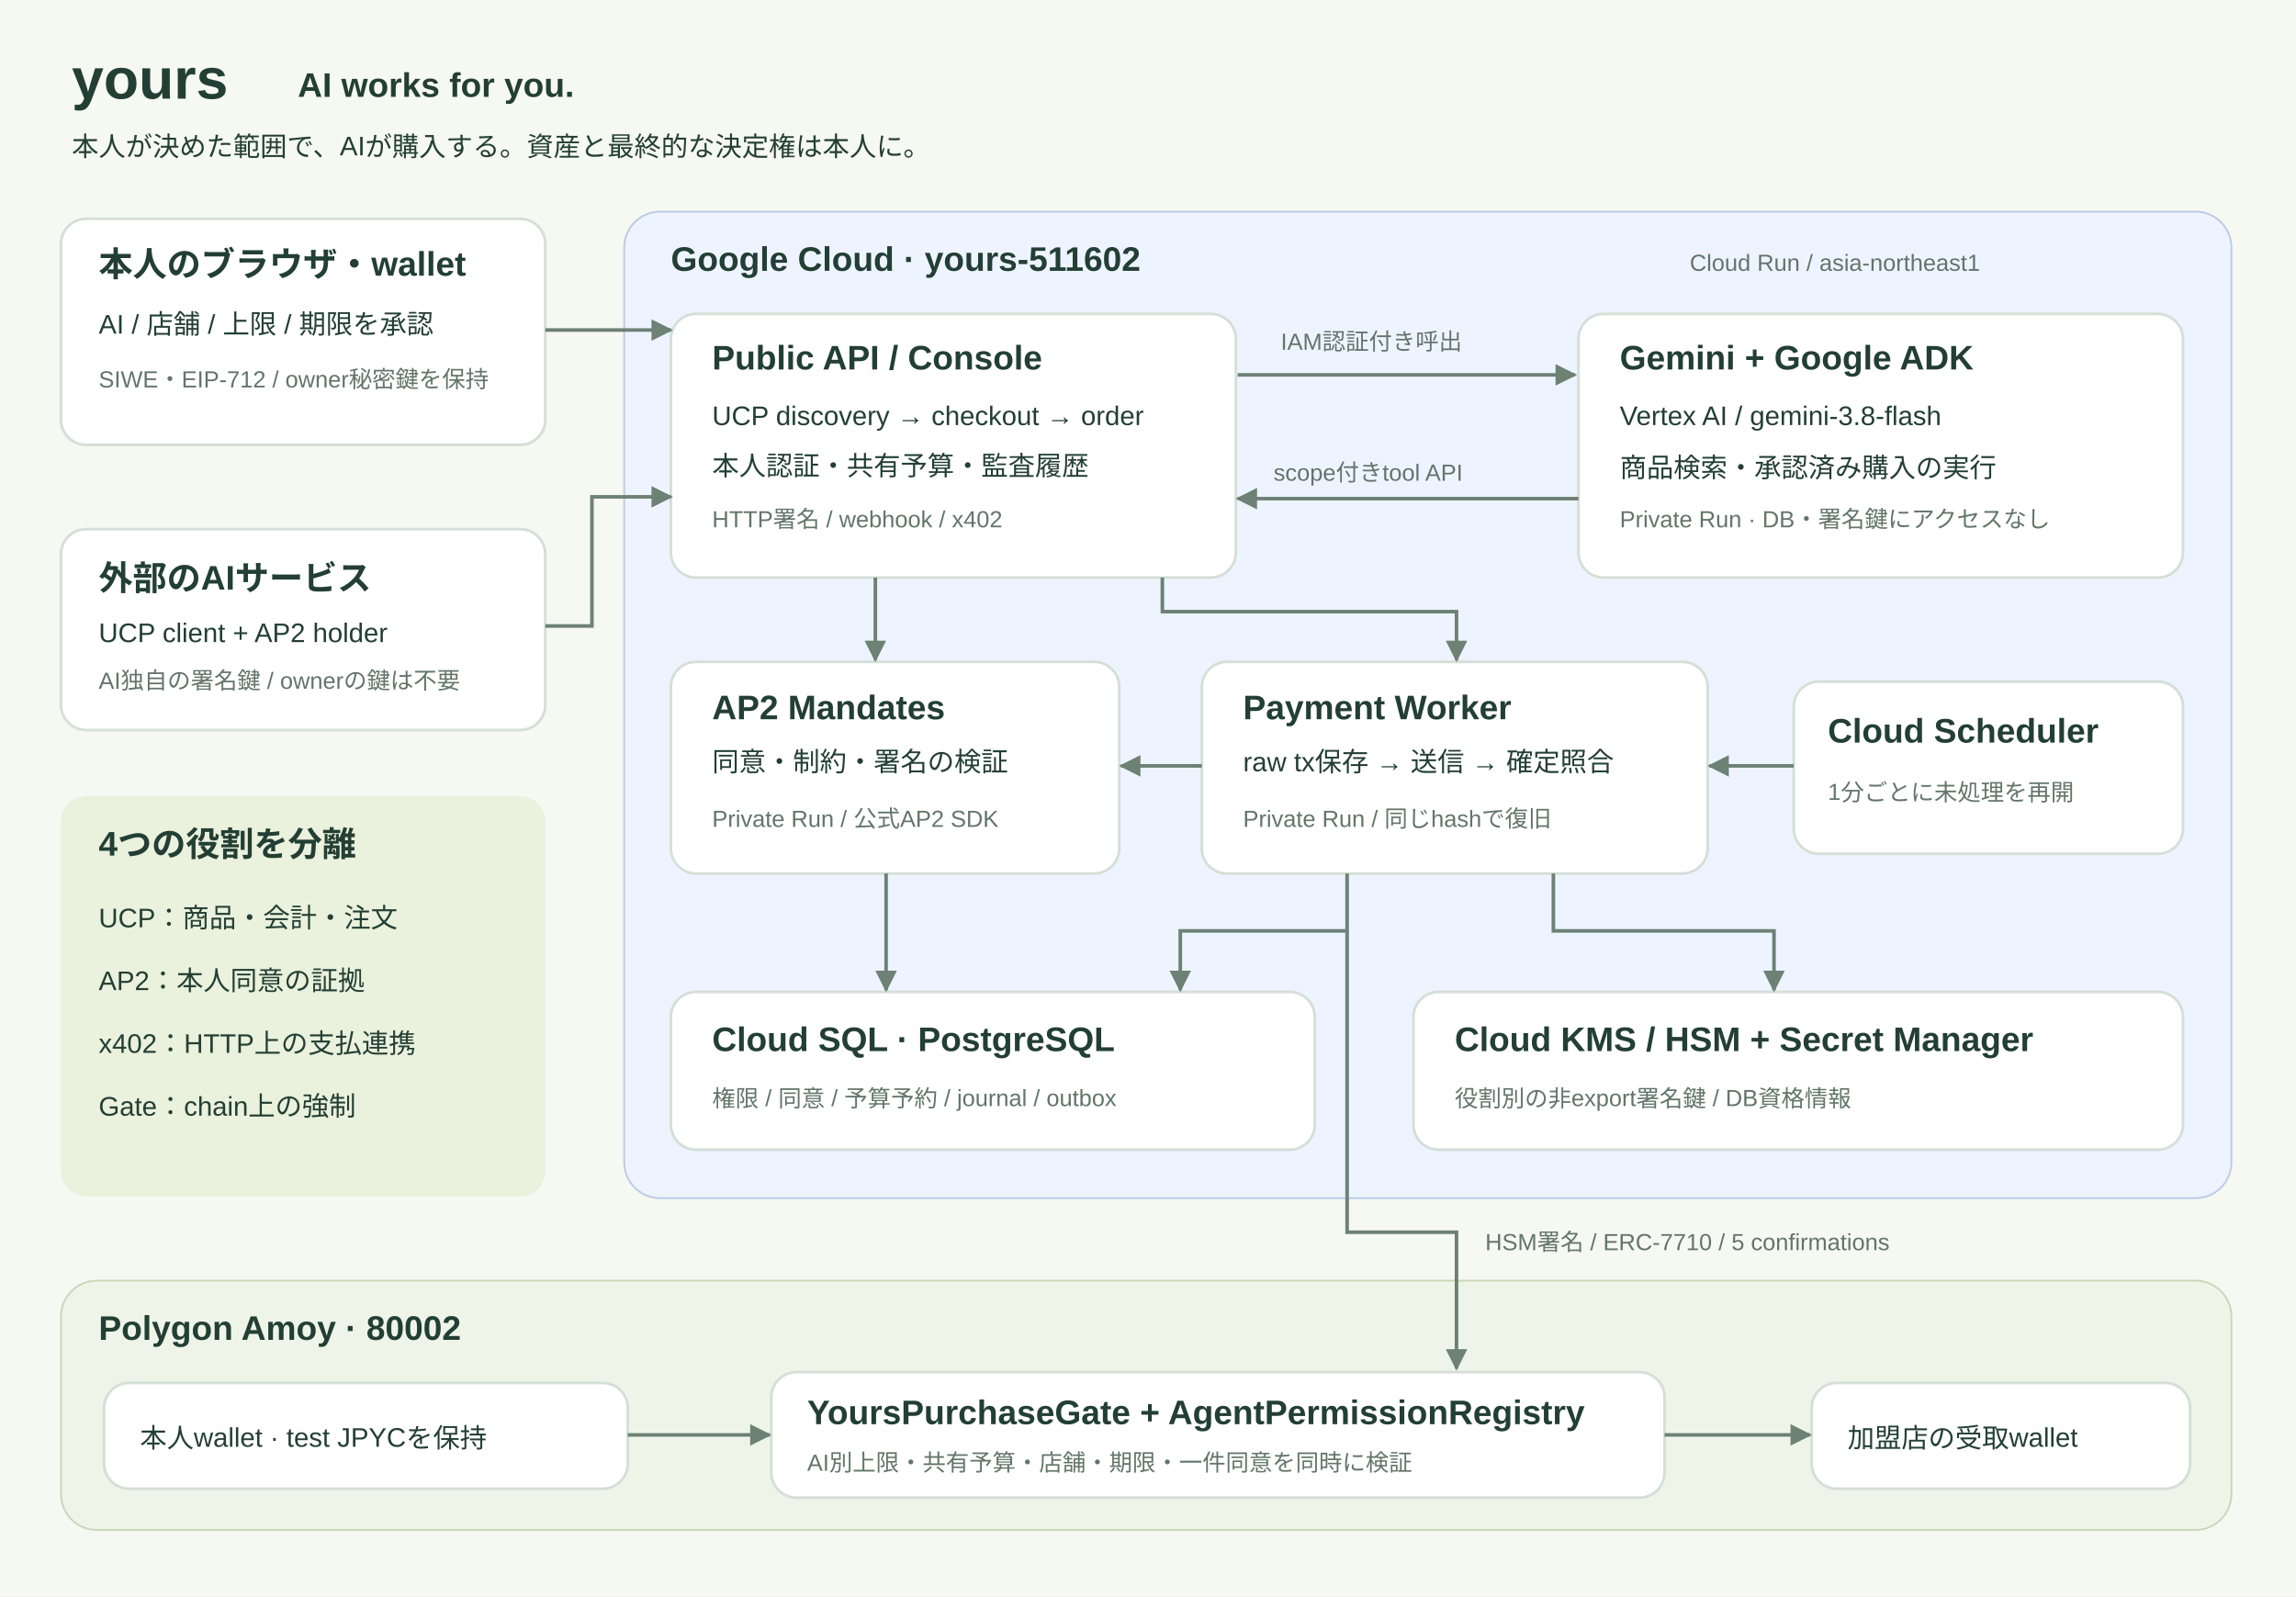
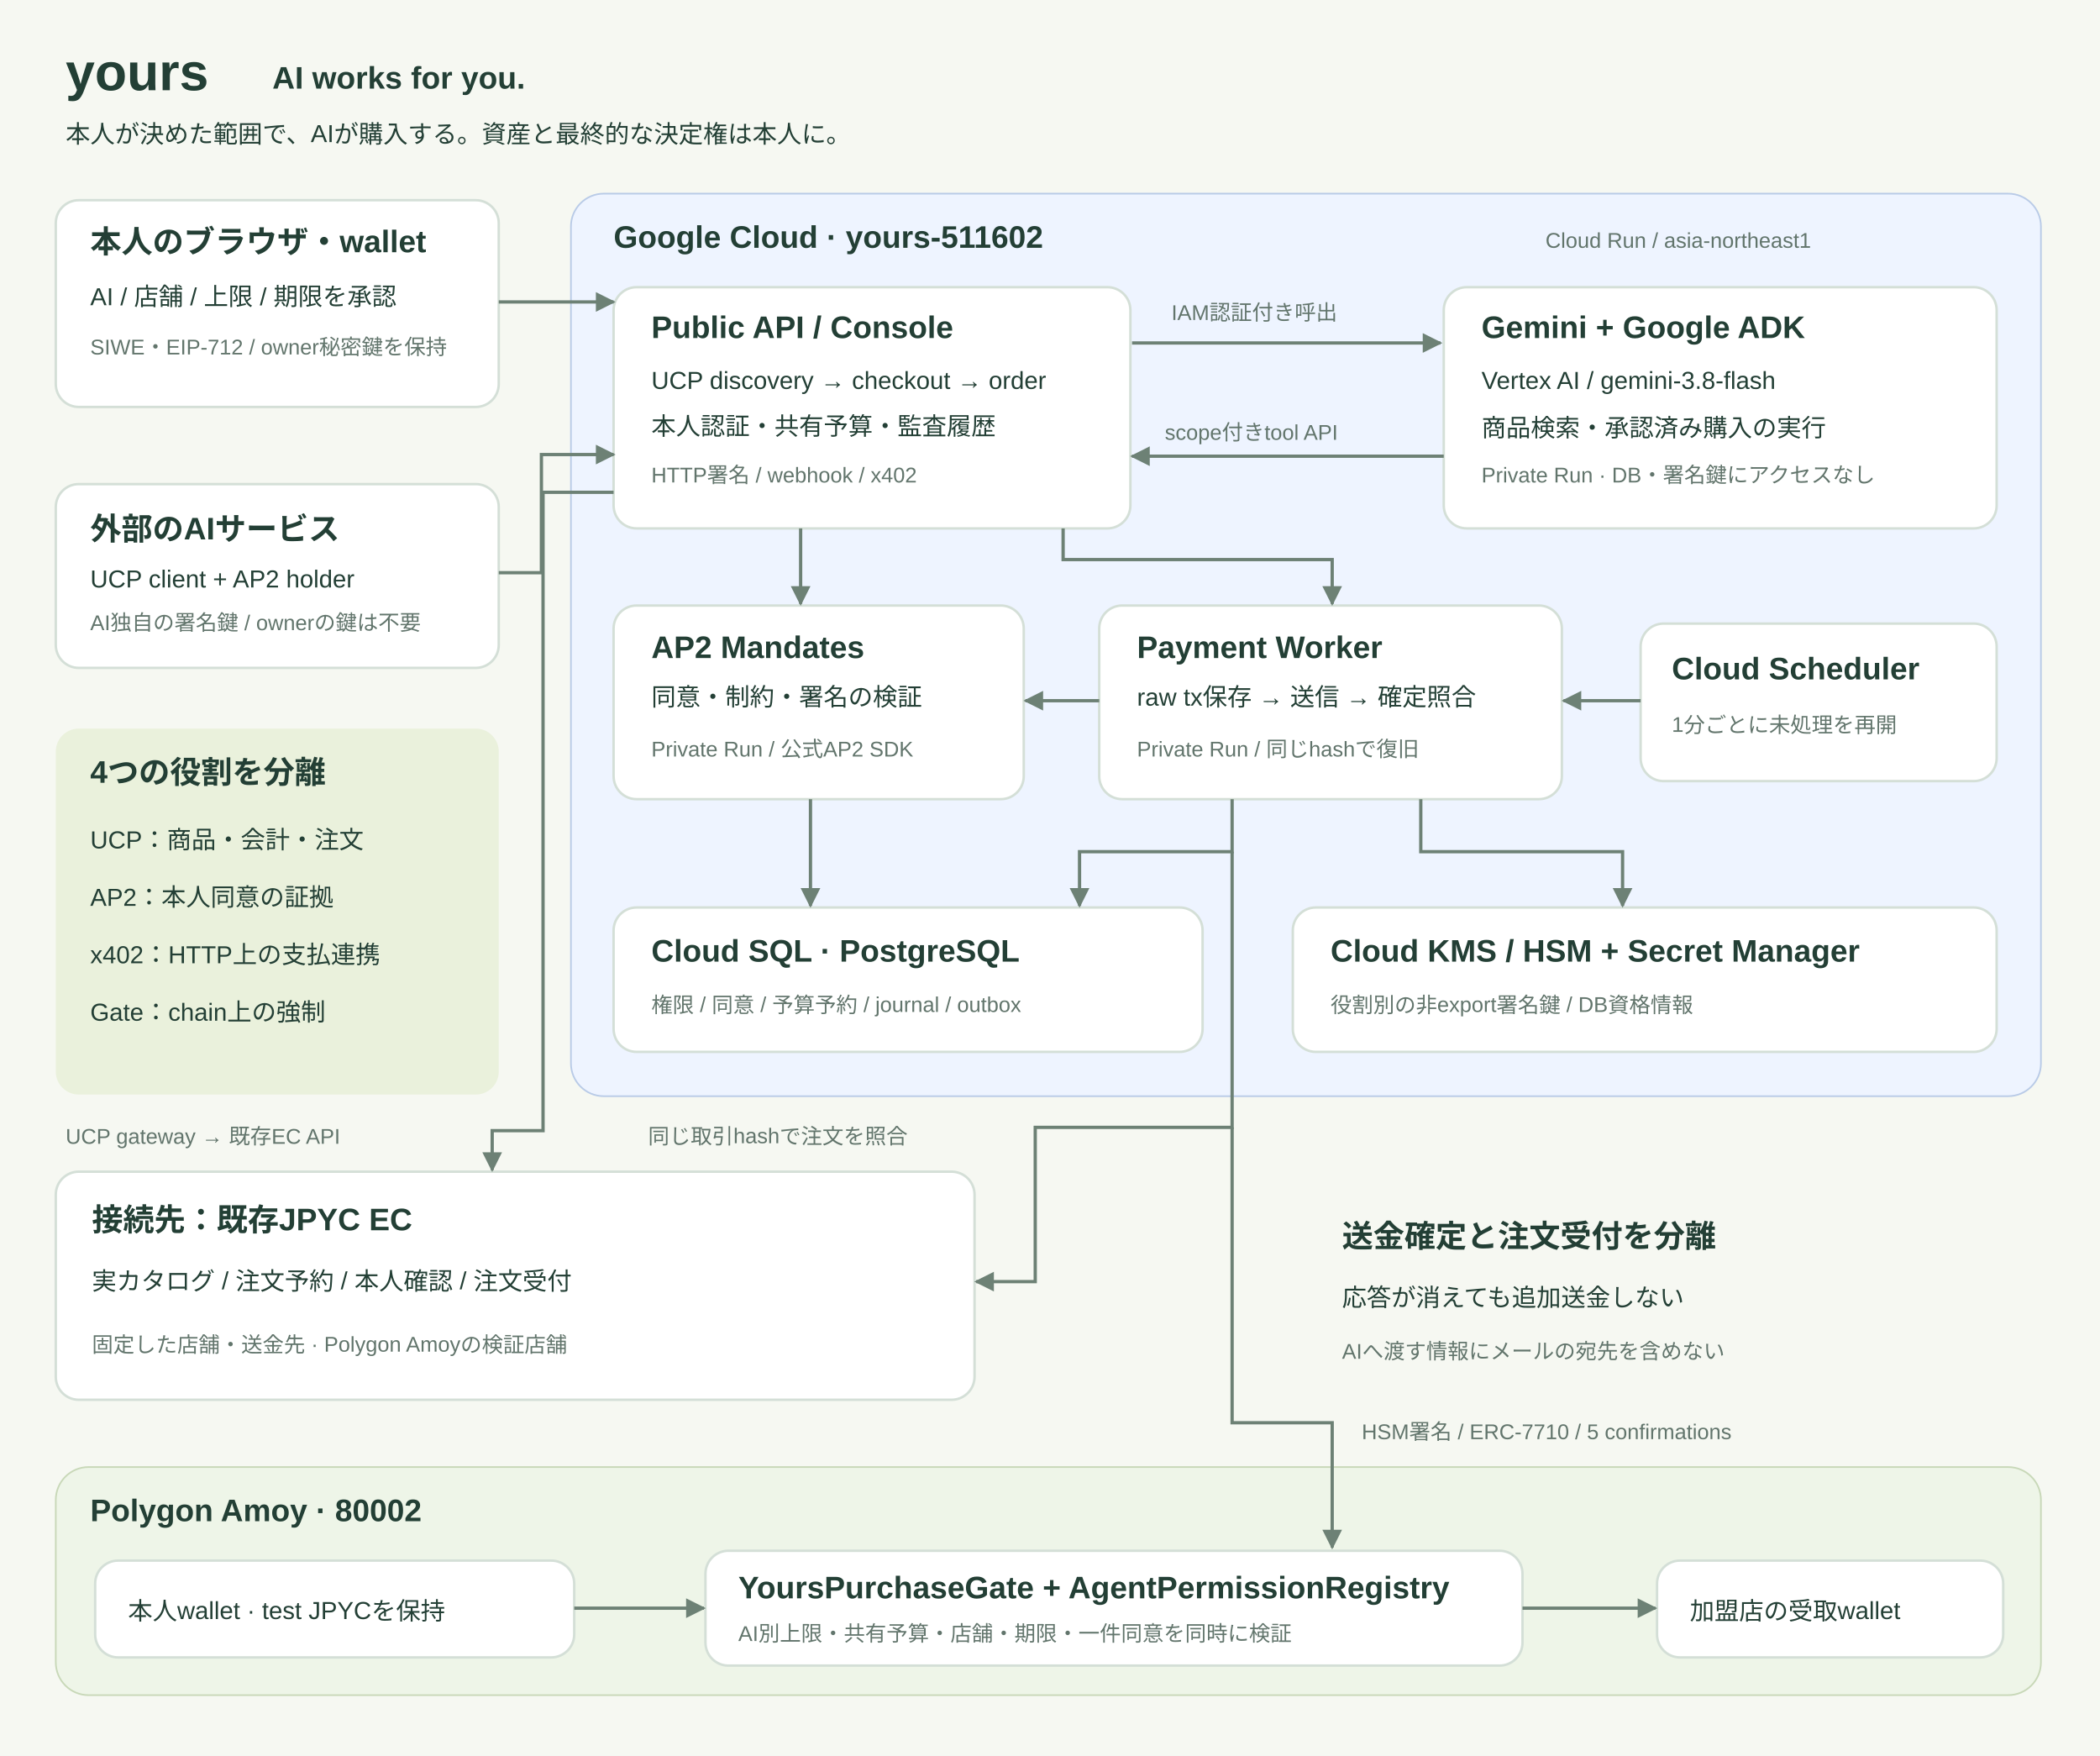
- <svg xmlns="http://www.w3.org/2000/svg" width="1280" height="890" viewBox="0 0 1280 890" role="img" aria-labelledby="title desc">
+ <svg xmlns="http://www.w3.org/2000/svg" width="1280" height="1070" viewBox="0 0 1280 1070" role="img" aria-labelledby="title desc">
  <defs>
    <marker id="arrow" viewBox="0 0 10 10" refX="9" refY="5" markerWidth="6" markerHeight="6" orient="auto-start-reverse">
      <path d="M0 0L10 5L0 10Z" fill="#6d8175" />
    </marker>
  </defs>
  <style>text{font-family:Arial,'Hiragino Kaku Gothic ProN',sans-serif;fill:#233f35}.title{font-size:32px;font-weight:700}.h{font-size:19px;font-weight:700}.b{font-size:15px}.s{font-size:13px;fill:#62756c}.box{fill:#fff;stroke:#d4dfd7;stroke-width:1.5;rx:14}.line{fill:none;stroke:#6d8175;stroke-width:2;marker-end:url(#arrow)}</style>
-   <rect width="1280" height="890" fill="#f6f8f2" />
+   <rect width="1280" height="1070" fill="#f6f8f2" />
  <text x="40" y="55" class="title">yours</text>
  <text x="166" y="54" class="h">AI works for you.</text>
  <text x="40" y="87" class="b">本人が決めた範囲で、AIが購入する。資産と最終的な決定権は本人に。</text>
  <rect x="34" y="122" width="270" height="126" class="box" />
  <text x="55" y="154" class="h">本人のブラウザ・wallet</text>
  <text x="55" y="186" class="b">AI / 店舗 / 上限 / 期限を承認</text>
  <text x="55" y="216" class="s">SIWE・EIP-712 / owner秘密鍵を保持</text>
  <rect x="34" y="295" width="270" height="112" class="box" />
  <text x="55" y="329" class="h">外部のAIサービス</text>
  <text x="55" y="358" class="b">UCP client + AP2 holder</text>
  <text x="55" y="384" class="s">AI独自の署名鍵 / ownerの鍵は不要</text>
  <rect x="348" y="118" width="896" height="550" rx="20" fill="#eef4ff" stroke="#b9cbe7" />
  <text x="374" y="151" class="h">Google Cloud · yours-511602</text>
  <text x="942" y="151" class="s">Cloud Run / asia-northeast1</text>
  <rect x="374" y="175" width="315" height="147" class="box" />
  <text x="397" y="206" class="h">Public API / Console</text>
  <text x="397" y="237" class="b">UCP discovery → checkout → order</text>
  <text x="397" y="265" class="b">本人認証・共有予算・監査履歴</text>
  <text x="397" y="294" class="s">HTTP署名 / webhook / x402</text>
  <rect x="880" y="175" width="337" height="147" class="box" />
  <text x="903" y="206" class="h">Gemini + Google ADK</text>
  <text x="903" y="237" class="b">Vertex AI / gemini-3.8-flash</text>
  <text x="903" y="266" class="b">商品検索・承認済み購入の実行</text>
  <text x="903" y="294" class="s">Private Run · DB・署名鍵にアクセスなし</text>
  <path class="line" d="M304 184H374" />
  <path class="line" d="M304 349H330V277H374" />
  <path class="line" d="M690 209H878" />
  <text x="714" y="195" class="s">IAM認証付き呼出</text>
  <path class="line" d="M880 278H690" />
  <text x="710" y="268" class="s">scope付きtool API</text>
  <rect x="374" y="369" width="250" height="118" class="box" />
  <text x="397" y="401" class="h">AP2 Mandates</text>
  <text x="397" y="430" class="b">同意・制約・署名の検証</text>
  <text x="397" y="461" class="s">Private Run / 公式AP2 SDK</text>
  <rect x="670" y="369" width="282" height="118" class="box" />
  <text x="693" y="401" class="h">Payment Worker</text>
  <text x="693" y="430" class="b">raw tx保存 → 送信 → 確定照合</text>
  <text x="693" y="461" class="s">Private Run / 同じhashで復旧</text>
  <rect x="1000" y="380" width="217" height="96" class="box" />
  <text x="1019" y="414" class="h">Cloud Scheduler</text>
  <text x="1019" y="446" class="s">1分ごとに未処理を再開</text>
  <path class="line" d="M488 322V368" />
  <path class="line" d="M648 322V341H812V368" />
  <path class="line" d="M670 427H625" />
  <path class="line" d="M1000 427H953" />
  <rect x="374" y="553" width="359" height="88" class="box" />
  <text x="397" y="586" class="h">Cloud SQL · PostgreSQL</text>
  <text x="397" y="617" class="s">権限 / 同意 / 予算予約 / journal / outbox</text>
  <rect x="788" y="553" width="429" height="88" class="box" />
  <text x="811" y="586" class="h">Cloud KMS / HSM + Secret Manager</text>
  <text x="811" y="617" class="s">役割別の非export署名鍵 / DB資格情報</text>
  <path class="line" d="M494 487V552" />
  <path class="line" d="M751 487V519H658V552" />
  <path class="line" d="M866 487V519H989V552" />
  <rect x="34" y="444" width="270" height="223" rx="14" fill="#eaf1dc" />
  <text x="55" y="477" class="h">4つの役割を分離</text>
  <text x="55" y="517" class="b">UCP：商品・会計・注文</text>
  <text x="55" y="552" class="b">AP2：本人同意の証拠</text>
  <text x="55" y="587" class="b">x402：HTTP上の支払連携</text>
  <text x="55" y="622" class="b">Gate：chain上の強制</text>
-   <rect x="34" y="714" width="1210" height="139" rx="20" fill="#eef5e8" stroke="#c8d8b8" />
-   <text x="55" y="747" class="h">Polygon Amoy · 80002</text>
-   <rect x="58" y="771" width="292" height="59" class="box" />
-   <text x="78" y="807" class="b">本人wallet · test JPYCを保持</text>
-   <rect x="430" y="765" width="498" height="70" class="box" />
-   <text x="450" y="794" class="h">YoursPurchaseGate + AgentPermissionRegistry</text>
-   <text x="450" y="820" class="s">AI別上限・共有予算・店舗・期限・一件同意を同時に検証</text>
-   <rect x="1010" y="771" width="211" height="59" class="box" />
-   <text x="1030" y="807" class="b">加盟店の受取wallet</text>
-   <path class="line" d="M350 800H429" />
-   <path class="line" d="M928 800H1009" />
-   <path class="line" d="M751 519V687H812V763" />
-   <text x="828" y="697" class="s">HSM署名 / ERC-7710 / 5 confirmations</text>
+   <g transform="translate(0 180)">
+     <rect x="34" y="714" width="1210" height="139" rx="20" fill="#eef5e8" stroke="#c8d8b8" />
+     <text x="55" y="747" class="h">Polygon Amoy · 80002</text>
+     <rect x="58" y="771" width="292" height="59" class="box" />
+     <text x="78" y="807" class="b">本人wallet · test JPYCを保持</text>
+     <rect x="430" y="765" width="498" height="70" class="box" />
+     <text x="450" y="794" class="h">YoursPurchaseGate + AgentPermissionRegistry</text>
+     <text x="450" y="820" class="s">AI別上限・共有予算・店舗・期限・一件同意を同時に検証</text>
+     <rect x="1010" y="771" width="211" height="59" class="box" />
+     <text x="1030" y="807" class="b">加盟店の受取wallet</text>
+     <path class="line" d="M350 800H429" />
+     <path class="line" d="M928 800H1009" />
+   </g>
+   <rect x="34" y="714" width="560" height="139" class="box" />
+   <text x="56" y="750" class="h">接続先：既存JPYC EC</text>
+   <text x="56" y="786" class="b">実カタログ / 注文予約 / 本人確認 / 注文受付</text>
+   <text x="56" y="824" class="s">固定した店舗・送金先 · Polygon Amoyの検証店舗</text>
+   <path class="line" d="M374 300H331V689H300V713" />
+   <text x="40" y="697" class="s">UCP gateway → 既存EC API</text>
+   <path class="line" d="M751 519V687H631V781H595" />
+   <text x="395" y="697" class="s">同じ取引hashで注文を照合</text>
+   <path class="line" d="M751 687V867H812V943" />
+   <text x="830" y="877" class="s">HSM署名 / ERC-7710 / 5 confirmations</text>
+   <text x="818" y="760" class="h">送金確定と注文受付を分離</text>
+   <text x="818" y="796" class="b">応答が消えても追加送金しない</text>
+   <text x="818" y="828" class="s">AIへ渡す情報にメールの宛先を含めない</text>
</svg>
